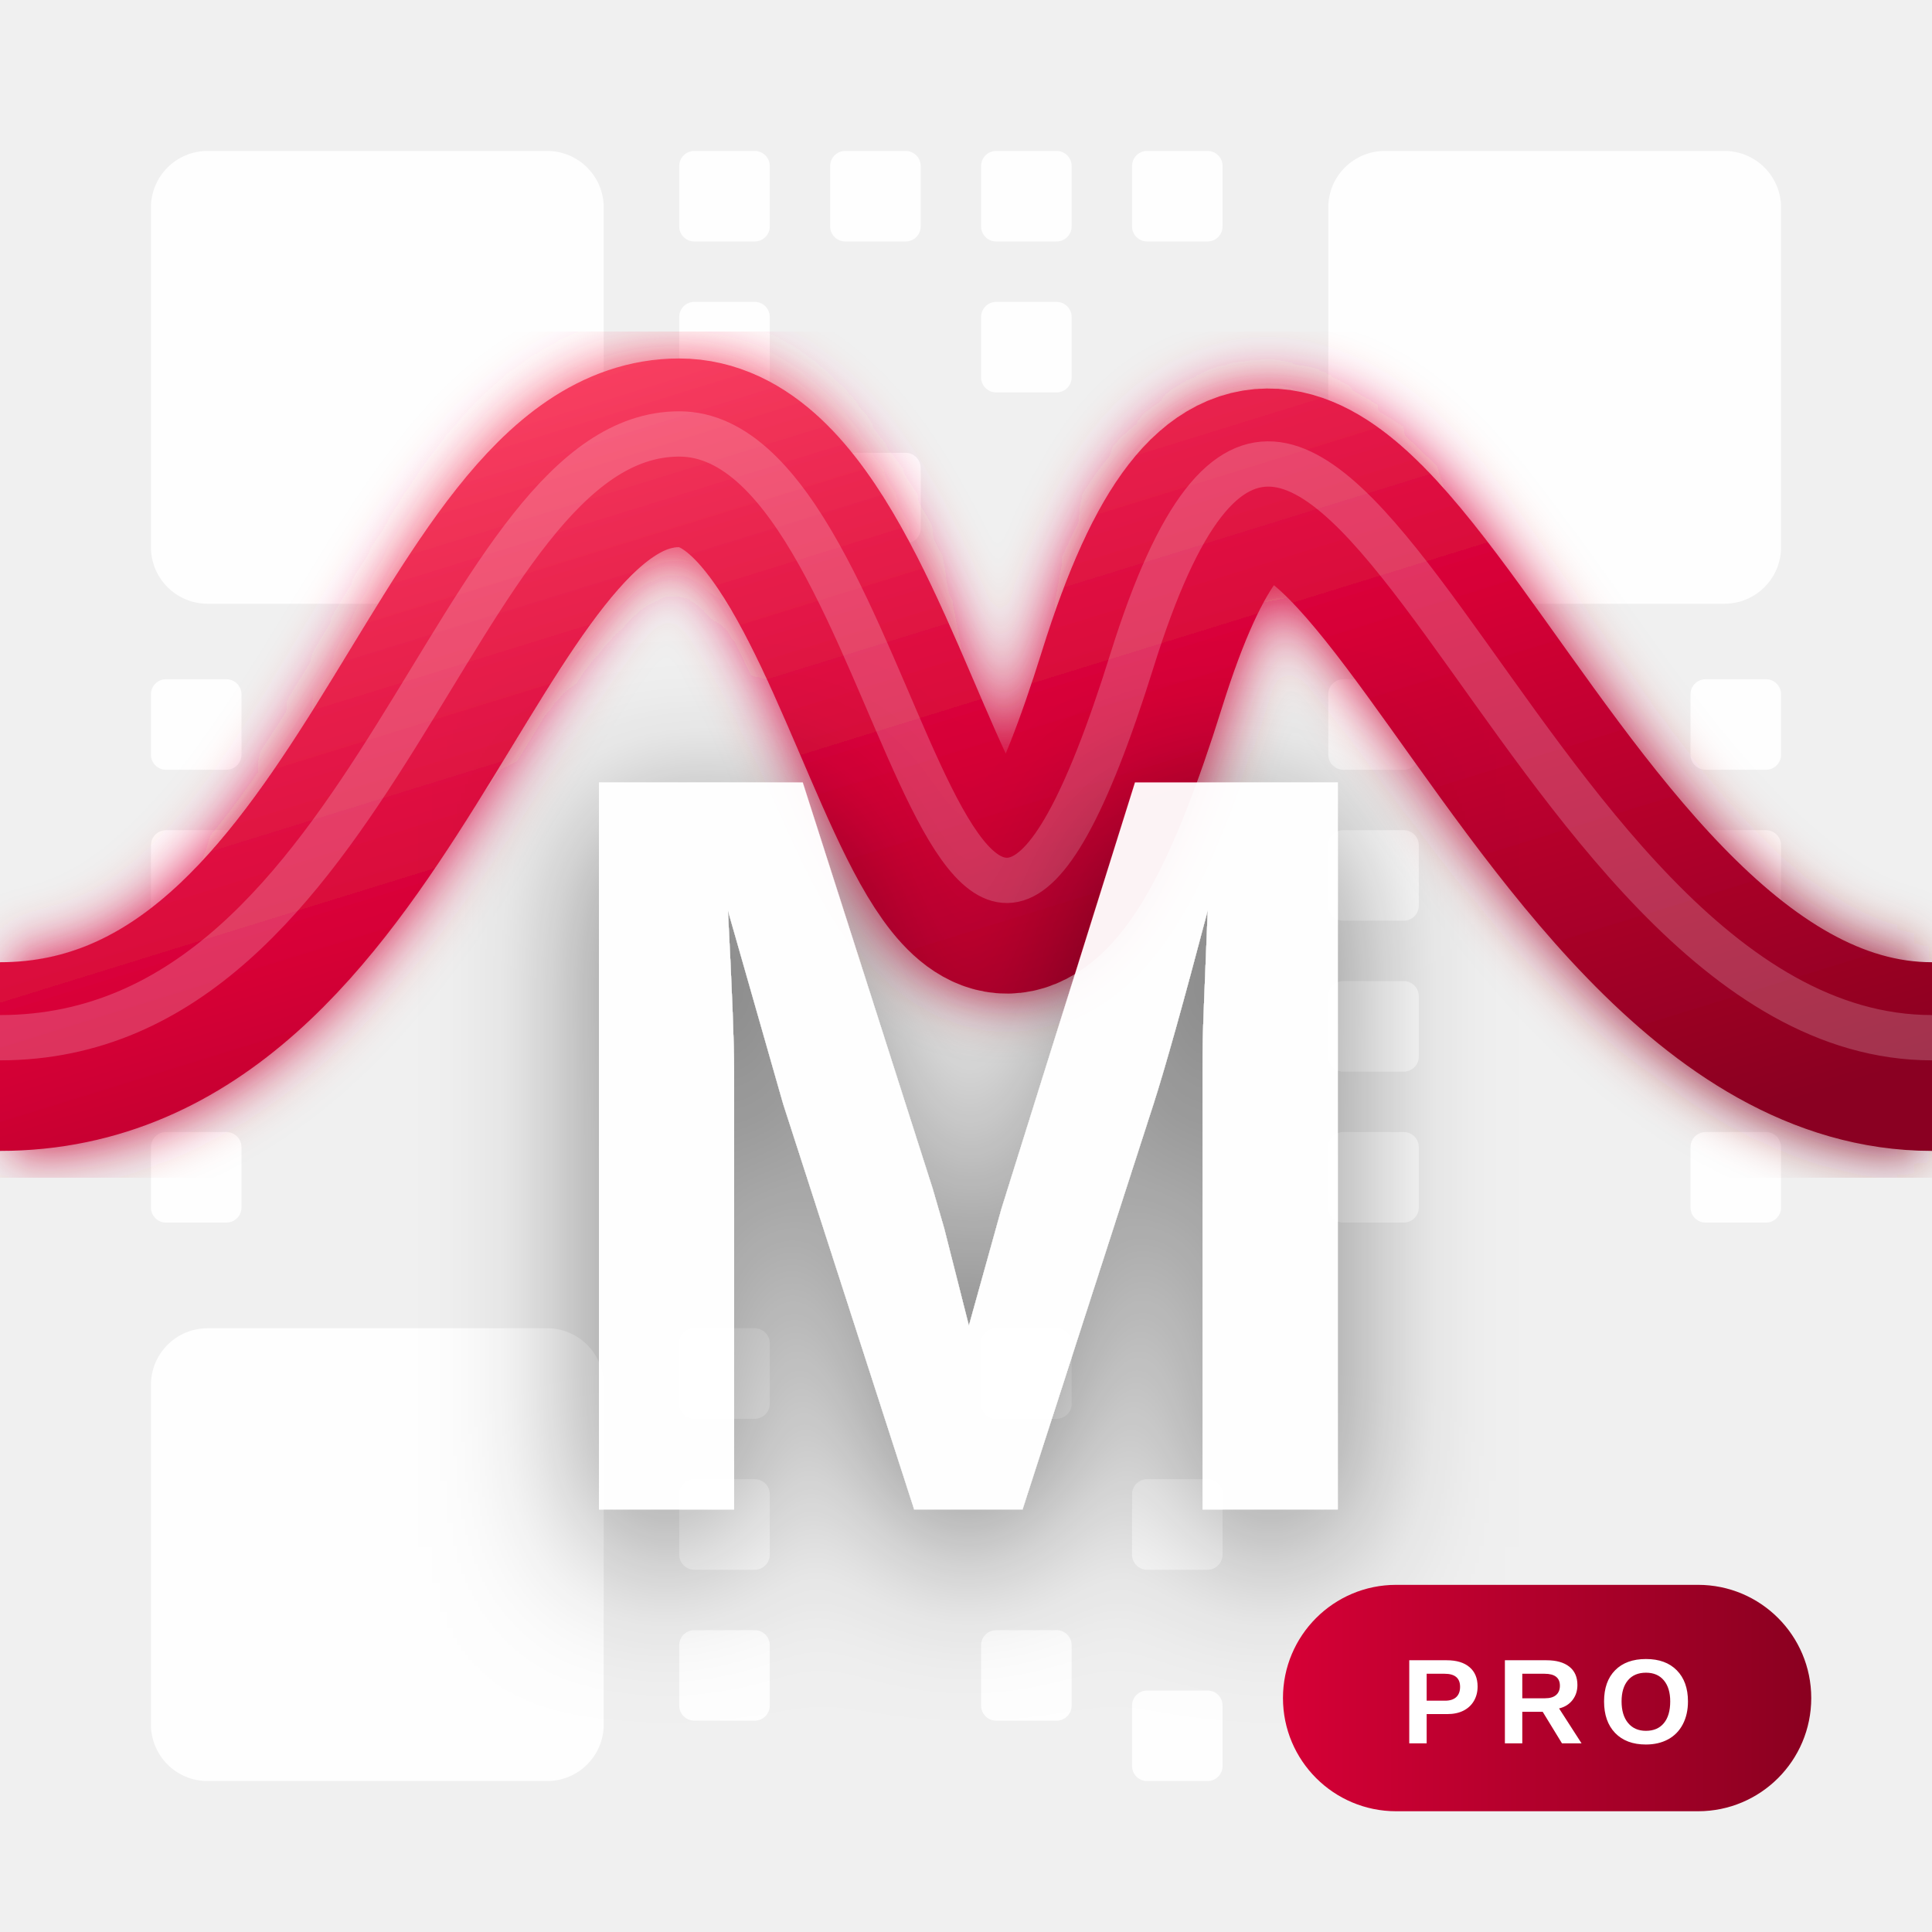
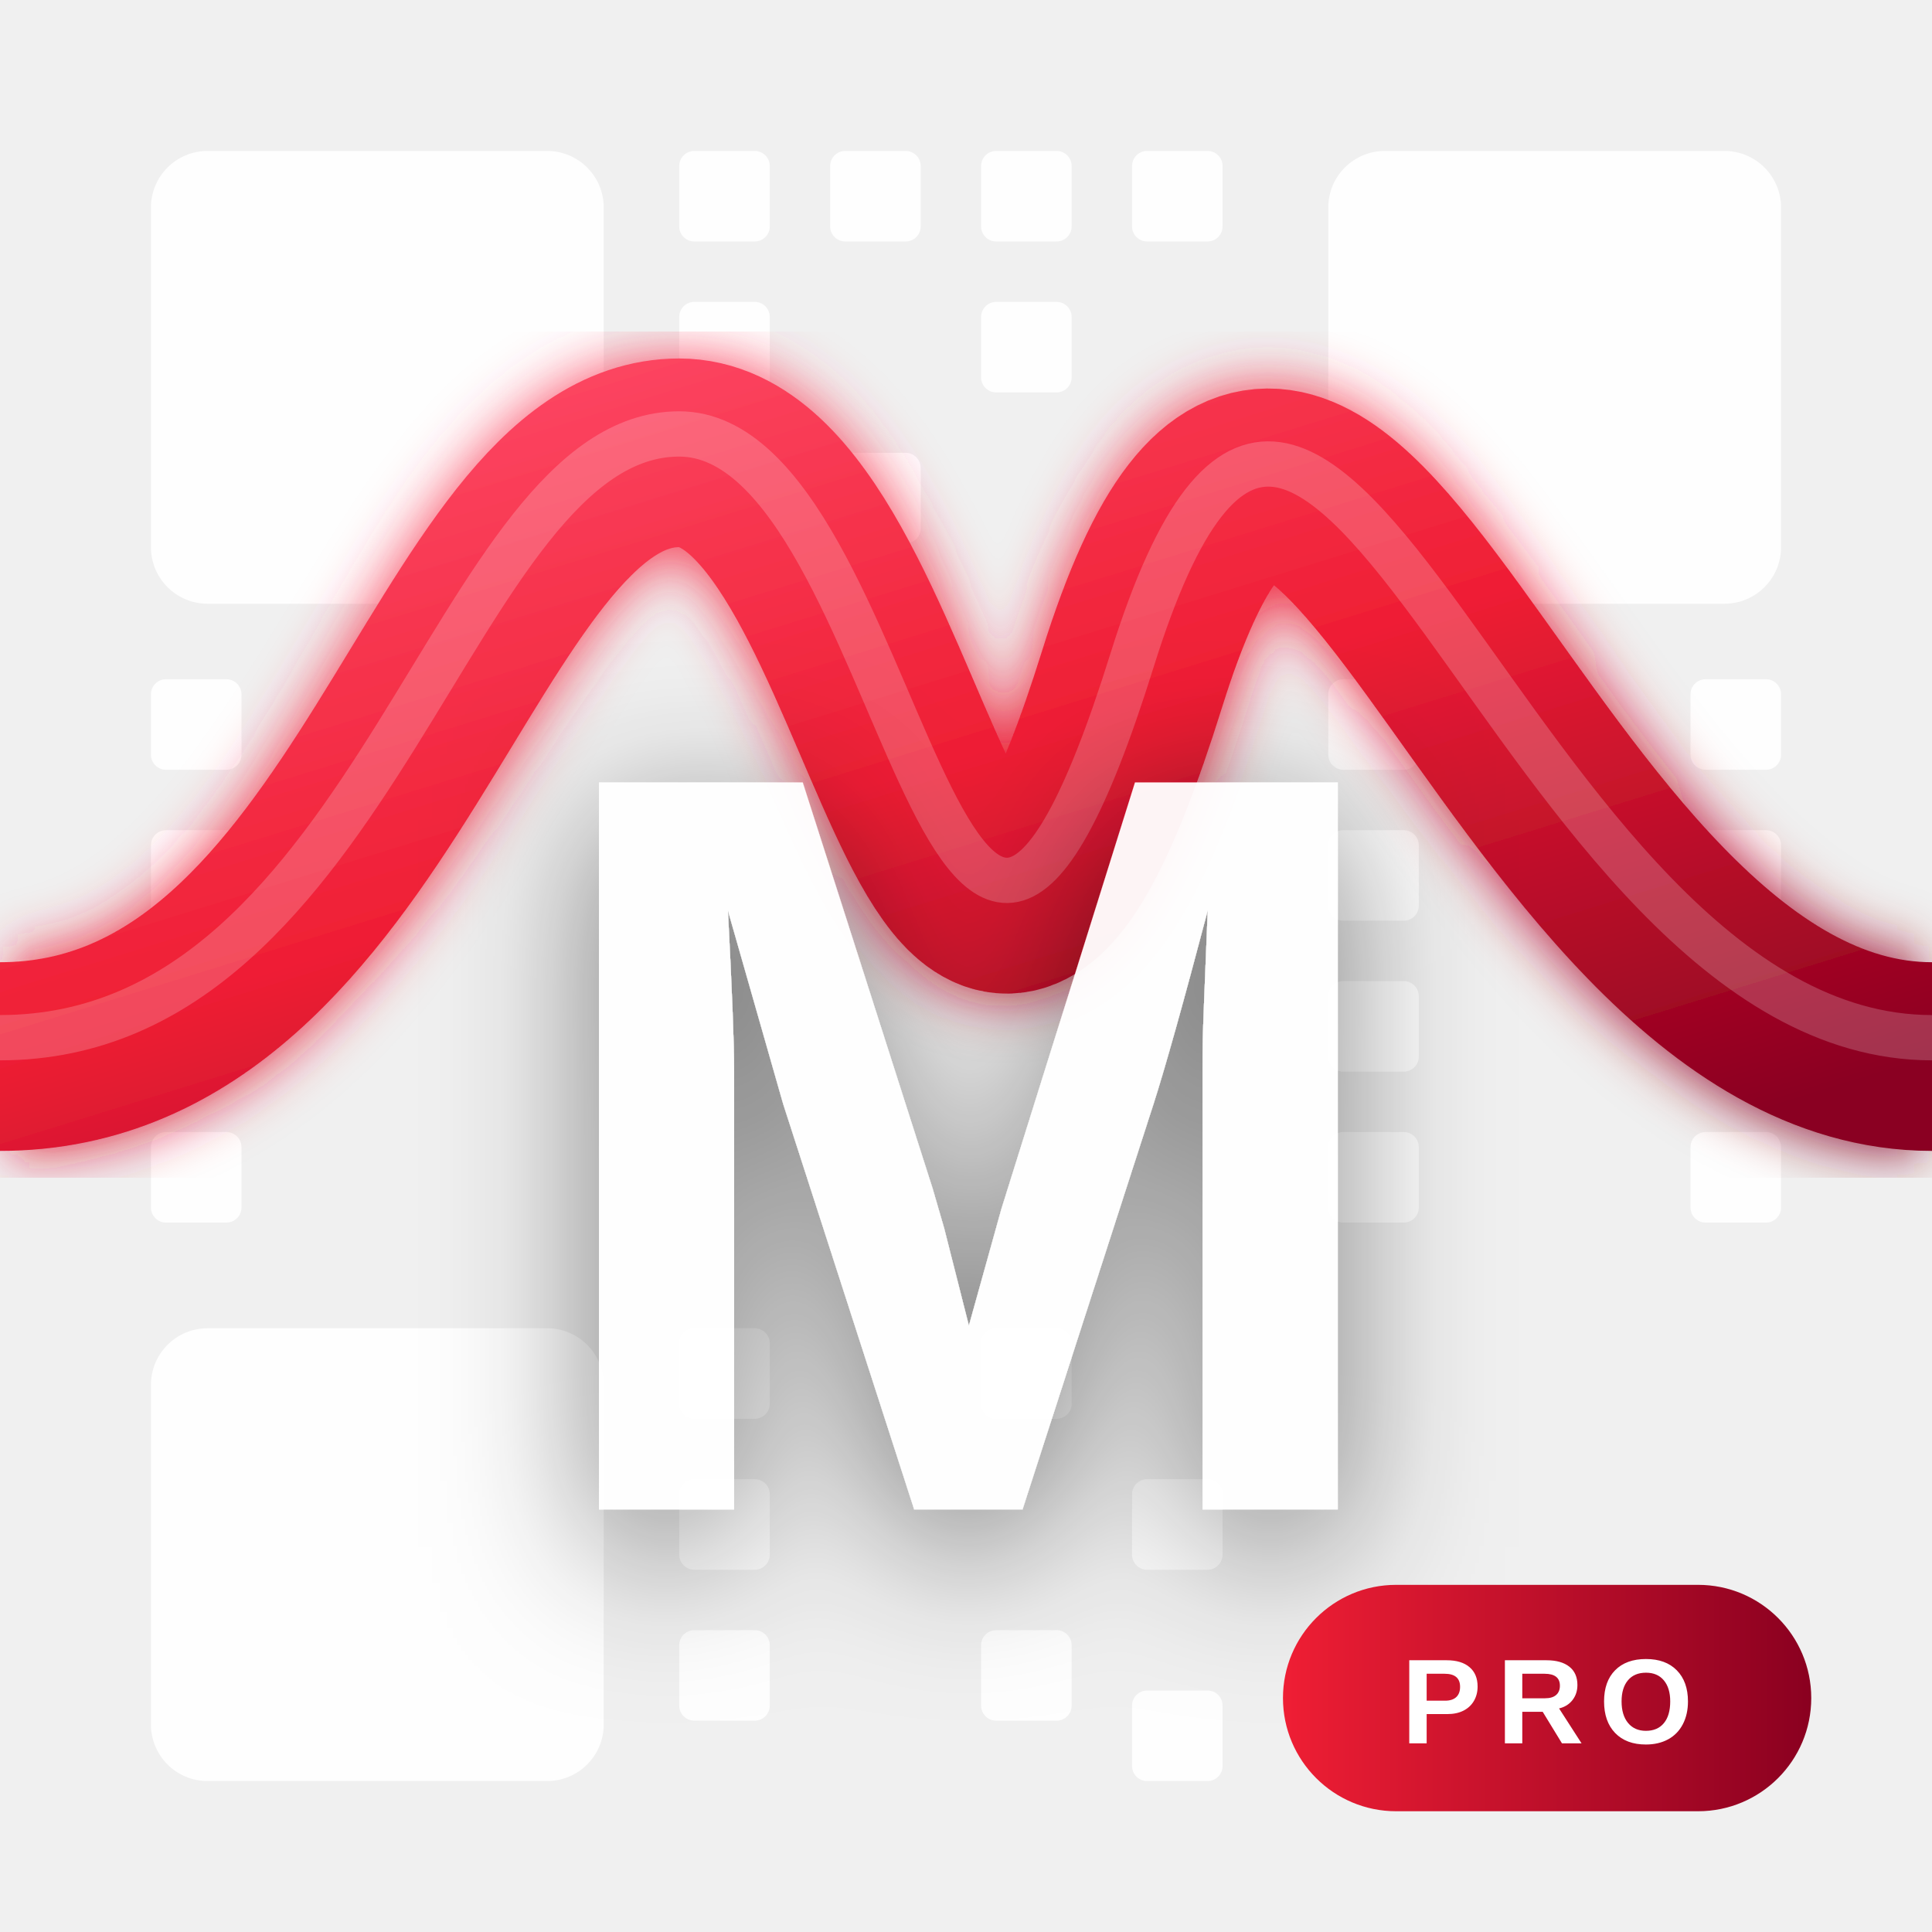
<svg xmlns="http://www.w3.org/2000/svg" viewBox="0 0 512 512" width="512" height="512" fill="none">
  <defs>
    <linearGradient id="ribbon-grad" x1="0%" y1="0%" x2="100%" y2="100%">
      <stop offset="0%" stop-color="#FF4D6A" />
-       <stop offset="50%" stop-color="#D60036" />
+       <stop offset="50%" stop-color="#EF1E34" />
      <stop offset="100%" stop-color="#8A0020" />
    </linearGradient>
    <linearGradient id="pro-grad" x1="0%" y1="0%" x2="100%" y2="0%">
-       <stop offset="0%" stop-color="#D60036" />
+       <stop offset="0%" stop-color="#EF1E34" />
      <stop offset="100%" stop-color="#8A0020" />
    </linearGradient>
    <filter id="ribbon-glow" x="-20%" y="-20%" width="140%" height="140%">
      <feGaussianBlur stdDeviation="8" result="blur" />
      <feComposite in="SourceGraphic" in2="blur" operator="over" />
    </filter>
  </defs>
  <g fill="#FFFFFF" opacity="0.9">
    <rect x="40" y="40" width="120" height="120" rx="15" />
    <rect x="58" y="58" width="84" height="84" rx="8" fill="none" stroke="#FFFFFF" stroke-width="12" />
    <rect x="80" y="80" width="40" height="40" rx="4" />
    <rect x="352" y="40" width="120" height="120" rx="15" />
    <rect x="370" y="58" width="84" height="84" rx="8" fill="none" stroke="#FFFFFF" stroke-width="12" />
    <rect x="392" y="80" width="40" height="40" rx="4" />
    <rect x="40" y="352" width="120" height="120" rx="15" />
    <rect x="58" y="370" width="84" height="84" rx="8" fill="none" stroke="#FFFFFF" stroke-width="12" />
    <rect x="80" y="392" width="40" height="40" rx="4" />
    <rect x="180" y="40" width="24" height="24" rx="4" />
    <rect x="220" y="40" width="24" height="24" rx="4" />
    <rect x="260" y="40" width="24" height="24" rx="4" />
    <rect x="300" y="40" width="24" height="24" rx="4" />
    <rect x="180" y="80" width="24" height="24" rx="4" />
    <rect x="260" y="80" width="24" height="24" rx="4" />
    <rect x="180" y="120" width="24" height="24" rx="4" />
    <rect x="220" y="120" width="24" height="24" rx="4" />
    <rect x="300" y="120" width="24" height="24" rx="4" />
    <rect x="40" y="180" width="24" height="24" rx="4" />
    <rect x="40" y="220" width="24" height="24" rx="4" />
    <rect x="40" y="260" width="24" height="24" rx="4" />
    <rect x="40" y="300" width="24" height="24" rx="4" />
    <rect x="352" y="180" width="24" height="24" rx="4" />
    <rect x="352" y="220" width="24" height="24" rx="4" />
    <rect x="352" y="260" width="24" height="24" rx="4" />
    <rect x="352" y="300" width="24" height="24" rx="4" />
    <rect x="448" y="180" width="24" height="24" rx="4" />
    <rect x="448" y="220" width="24" height="24" rx="4" />
    <rect x="448" y="260" width="24" height="24" rx="4" />
    <rect x="448" y="300" width="24" height="24" rx="4" />
    <rect x="180" y="352" width="24" height="24" rx="4" />
    <rect x="180" y="392" width="24" height="24" rx="4" />
    <rect x="180" y="432" width="24" height="24" rx="4" />
    <rect x="260" y="352" width="24" height="24" rx="4" />
    <rect x="260" y="432" width="24" height="24" rx="4" />
    <rect x="300" y="392" width="24" height="24" rx="4" />
    <rect x="300" y="448" width="24" height="24" rx="4" />
  </g>
  <path d="M 0,280             C 100,280 120,120 180,120             C 240,120 250,340 300,180             C 350,20 400,280 512,280" stroke="url(#ribbon-grad)" stroke-width="50" stroke-linecap="round" stroke-linejoin="round" fill="none" filter="url(#ribbon-glow)" />
  <path d="M 0,280             C 100,280 120,120 180,120             C 240,120 250,340 300,180             C 350,20 400,280 512,280" stroke="rgba(255,255,255,0.2)" stroke-width="12" stroke-linecap="round" stroke-linejoin="round" fill="none" transform="translate(0, -5)" />
  <text x="140" y="400" font-family="Arial, sans-serif" font-weight="bold" font-size="280" fill="#FFFFFF" opacity="0.95" style="filter: drop-shadow(0px 10px 20px rgba(0,0,0,0.5))">M</text>
  <rect x="340" y="420" width="140" height="60" rx="30" fill="url(#pro-grad)" />
  <text x="410" y="462" text-anchor="middle" font-family="Arial, sans-serif" font-weight="bold" font-size="32" fill="#FFFFFF" letter-spacing="4">PRO</text>
</svg>
